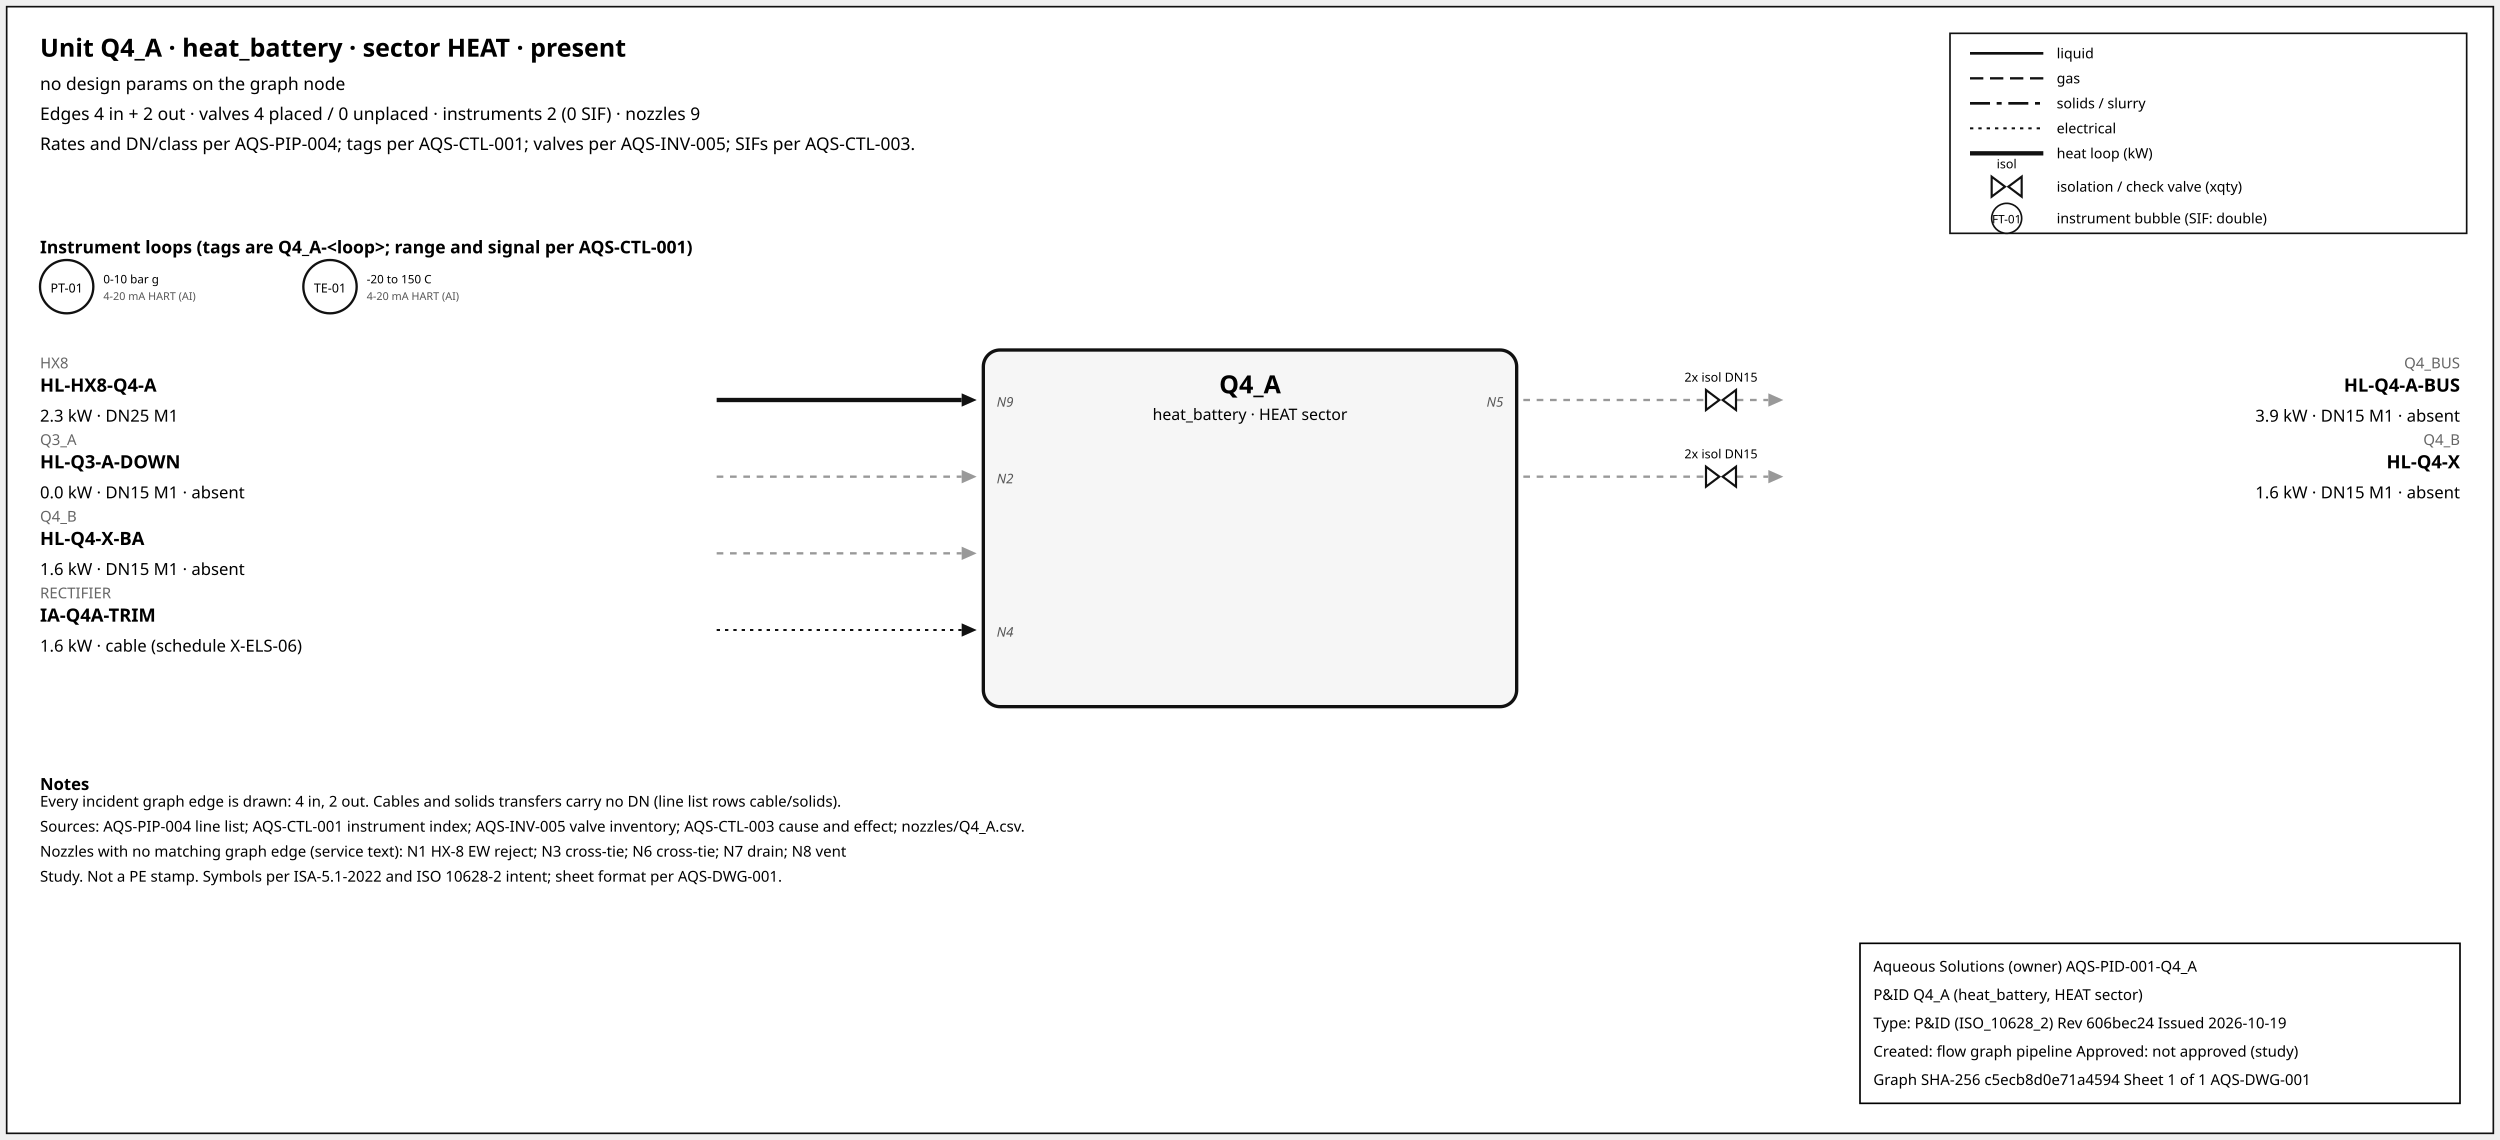
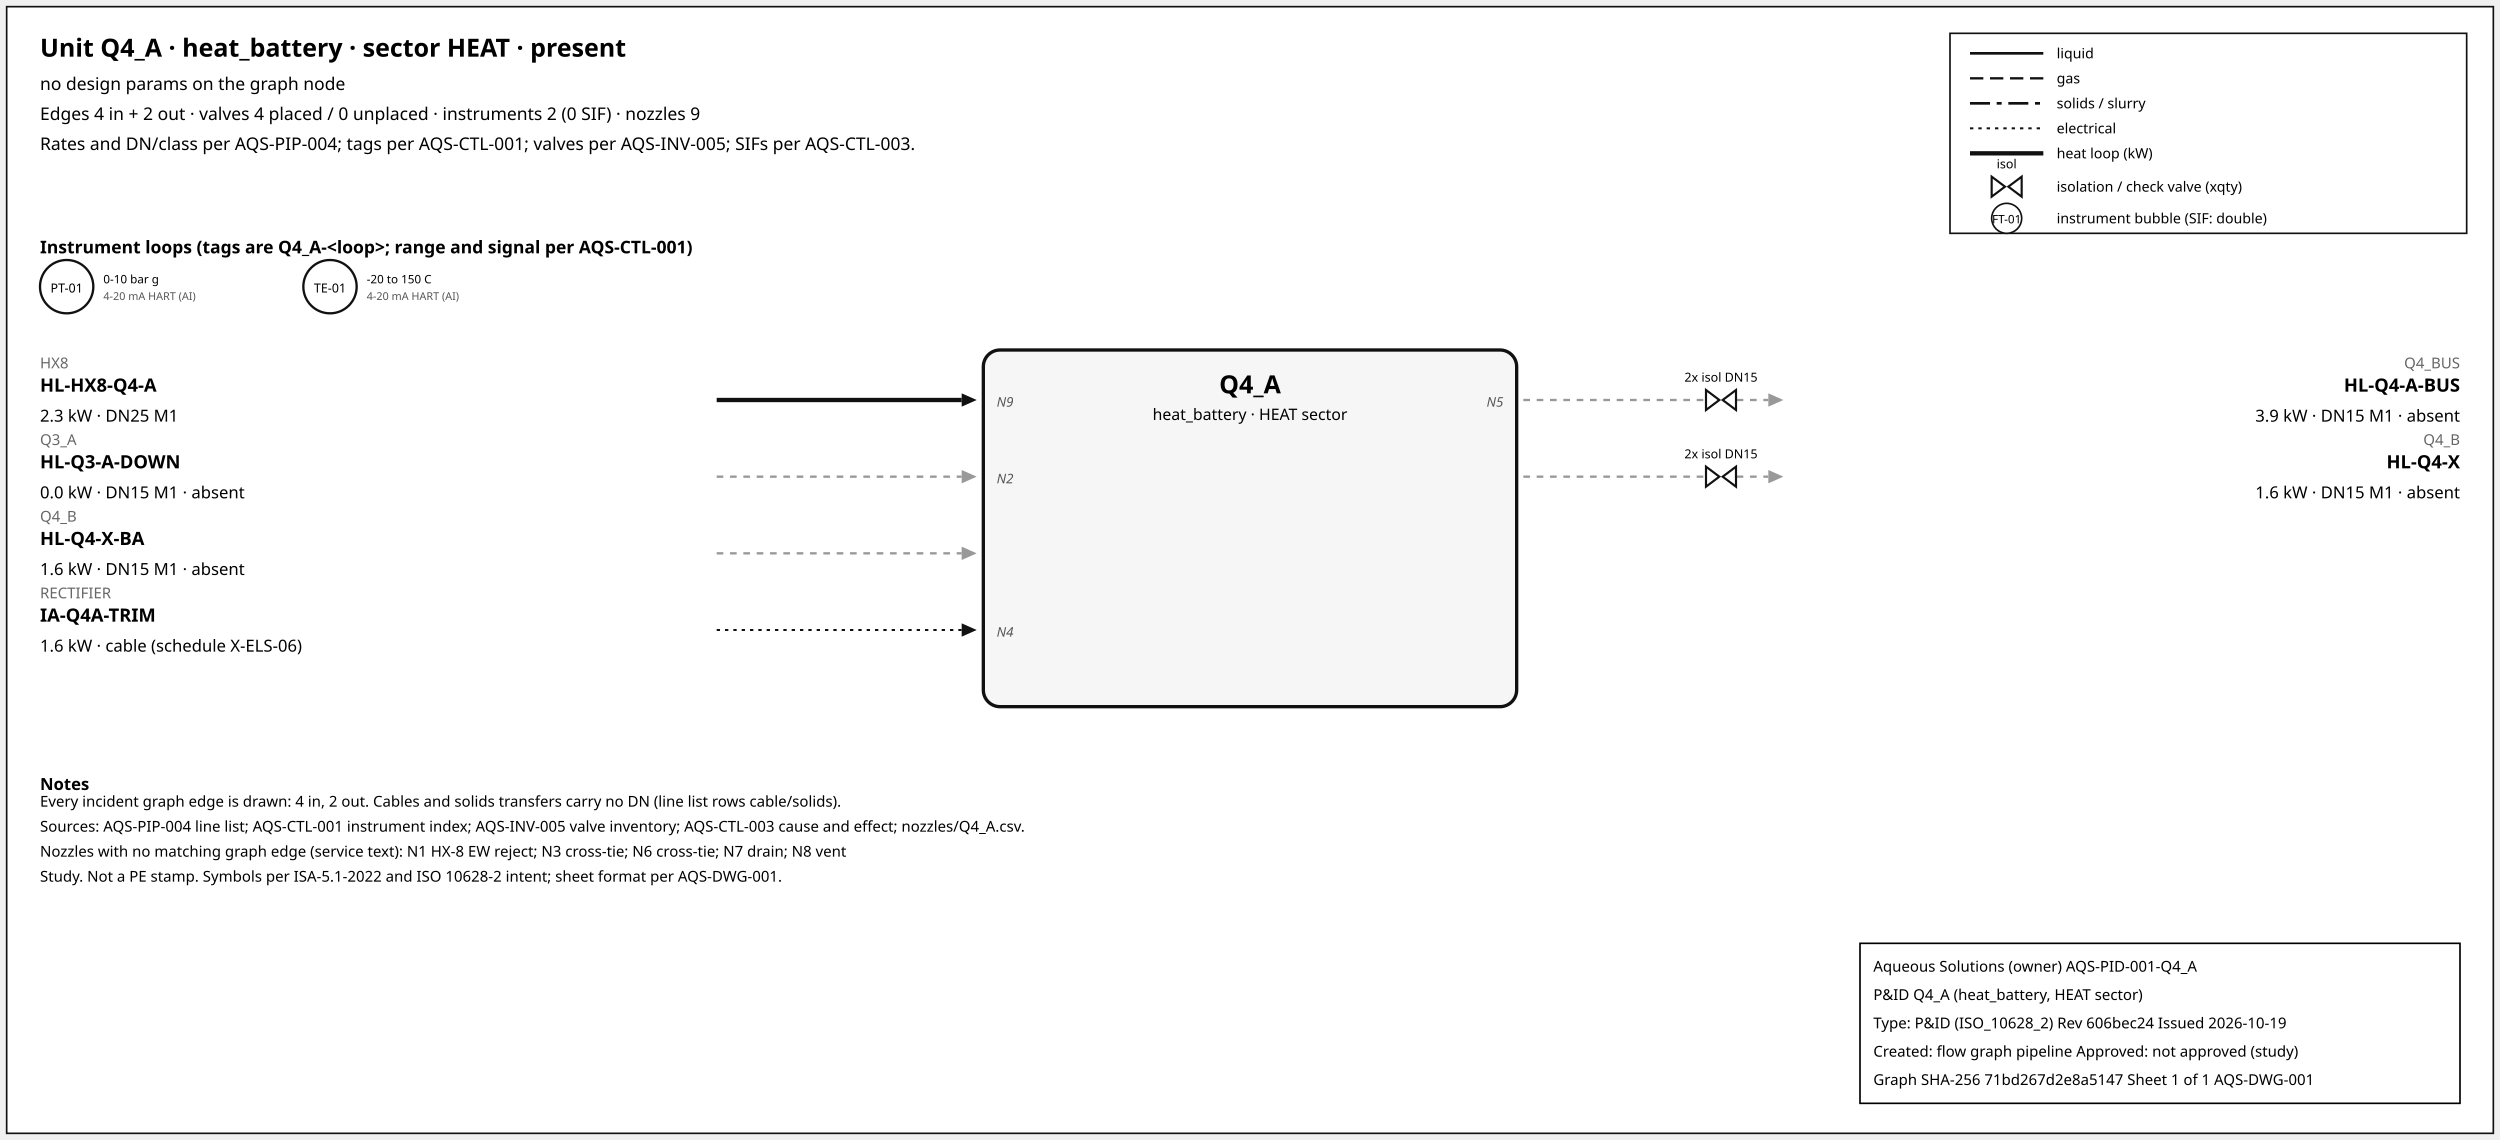
<svg xmlns="http://www.w3.org/2000/svg" width="1500" height="684" font-family="sans-serif">
  <rect x="4" y="4" width="1492" height="676" fill="white" stroke="#111" />
  <text x="24" y="34" font-size="15" font-weight="600">Unit Q4_A · heat_battery · sector HEAT · present</text>
  <text x="24" y="54" font-size="10.5">no design params on the graph node</text>
  <text x="24" y="72" font-size="10.5">Edges 4 in + 2 out · valves 4 placed / 0 unplaced · instruments 2 (0 SIF) · nozzles 9</text>
  <text x="24" y="90" font-size="10.5">Rates and DN/class per AQS-PIP-004; tags per AQS-CTL-001; valves per AQS-INV-005; SIFs per AQS-CTL-003.</text>
  <rect x="1170" y="20" width="310" height="120" fill="white" stroke="#111" />
  <line x1="1182" y1="32" x2="1226" y2="32" stroke="#111" stroke-width="1.6" />
  <text x="1234" y="35" font-size="8.5">liquid</text>
  <line x1="1182" y1="47" x2="1226" y2="47" stroke="#111" stroke-width="1.4" stroke-dasharray="8,4" />
  <text x="1234" y="50" font-size="8.5">gas</text>
  <line x1="1182" y1="62" x2="1226" y2="62" stroke="#111" stroke-width="1.6" stroke-dasharray="12,4,3,4" />
  <text x="1234" y="65" font-size="8.5">solids / slurry</text>
  <line x1="1182" y1="77" x2="1226" y2="77" stroke="#111" stroke-width="1.2" stroke-dasharray="2,3" />
  <text x="1234" y="80" font-size="8.5">electrical</text>
  <line x1="1182" y1="92" x2="1226" y2="92" stroke="#111" stroke-width="2.6" />
  <text x="1234" y="95" font-size="8.5">heat loop (kW)</text>
  <path d="M 1195.0,106 L 1203.0,112 L 1195.0,118 Z M 1213.0,106 L 1205.0,112 L 1213.0,118 Z" fill="white" stroke="#111" stroke-width="1.3" />
  <text x="1204.0" y="101.0" font-size="7.5" text-anchor="middle">isol</text>
  <text x="1234" y="115" font-size="8.5">isolation / check valve (xqty)</text>
  <circle cx="1204" cy="131" r="9" fill="white" stroke="#111" />
  <text x="1204" y="134" font-size="7" text-anchor="middle">FT-01</text>
  <text x="1234" y="134" font-size="8.5">instrument bubble (SIF: double)</text>
  <text x="24" y="152" font-size="10.5" font-weight="600">Instrument loops (tags are Q4_A-&lt;loop&gt;; range and signal per AQS-CTL-001)</text>
  <circle cx="40" cy="172" r="16" fill="white" stroke="#111" stroke-width="1.4" />
  <text x="40" y="175.5" font-size="7.5" text-anchor="middle">PT-01</text>
  <text x="62" y="170" font-size="7">0-10 bar g</text>
  <text x="62" y="180" font-size="6.5" fill="#555">4-20 mA HART (AI)</text>
  <circle cx="198" cy="172" r="16" fill="white" stroke="#111" stroke-width="1.4" />
  <text x="198" y="175.5" font-size="7.5" text-anchor="middle">TE-01</text>
  <text x="220" y="170" font-size="7">-20 to 150 C</text>
  <text x="220" y="180" font-size="6.5" fill="#555">4-20 mA HART (AI)</text>
  <rect x="590" y="210" width="320" height="214" rx="10" fill="#f6f6f6" stroke="#111" stroke-width="2" />
  <text x="750.0" y="236" font-size="15" font-weight="700" text-anchor="middle">Q4_A</text>
  <text x="750.0" y="252" font-size="9.5" text-anchor="middle">heat_battery · HEAT sector</text>
  <line x1="430" y1="240" x2="577" y2="240" stroke="#111" stroke-width="2.6" class="edge-in" />
  <polygon points="586,240 577,236 577,244" fill="#111" />
  <text x="24" y="221" font-size="9" fill="#666" text-anchor="start">HX8</text>
  <text x="24" y="235" font-size="11" font-weight="600" text-anchor="start">HL-HX8-Q4-A</text>
  <text x="24" y="253" font-size="10" text-anchor="start">2.3 kW · DN25 M1</text>
  <text x="598" y="244" font-size="8" font-style="italic" fill="#555" text-anchor="start">N9</text>
  <line x1="430" y1="286" x2="577" y2="286" stroke="#999" stroke-width="1.4" stroke-dasharray="4,4" class="edge-in" />
  <polygon points="586,286 577,282 577,290" fill="#999" />
  <text x="24" y="267" font-size="9" fill="#666" text-anchor="start">Q3_A</text>
  <text x="24" y="281" font-size="11" font-weight="600" text-anchor="start">HL-Q3-A-DOWN</text>
  <text x="24" y="299" font-size="10" text-anchor="start">0.0 kW · DN15 M1 · absent</text>
  <text x="598" y="290" font-size="8" font-style="italic" fill="#555" text-anchor="start">N2</text>
  <line x1="430" y1="332" x2="577" y2="332" stroke="#999" stroke-width="1.4" stroke-dasharray="4,4" class="edge-in" />
  <polygon points="586,332 577,328 577,336" fill="#999" />
  <text x="24" y="313" font-size="9" fill="#666" text-anchor="start">Q4_B</text>
  <text x="24" y="327" font-size="11" font-weight="600" text-anchor="start">HL-Q4-X-BA</text>
  <text x="24" y="345" font-size="10" text-anchor="start">1.6 kW · DN15 M1 · absent</text>
  <line x1="430" y1="378" x2="577" y2="378" stroke="#111" stroke-width="1.2" stroke-dasharray="2,3" class="edge-in" />
  <polygon points="586,378 577,374 577,382" fill="#111" />
  <text x="24" y="359" font-size="9" fill="#666" text-anchor="start">RECTIFIER</text>
  <text x="24" y="373" font-size="11" font-weight="600" text-anchor="start">IA-Q4A-TRIM</text>
  <text x="24" y="391" font-size="10" text-anchor="start">1.6 kW · cable (schedule X-ELS-06)</text>
  <text x="598" y="382" font-size="8" font-style="italic" fill="#555" text-anchor="start">N4</text>
  <line x1="914" y1="240" x2="1061" y2="240" stroke="#999" stroke-width="1.4" stroke-dasharray="4,4" class="edge-out" />
  <polygon points="1070,240 1061,236 1061,244" fill="#999" />
  <text x="1476" y="221" font-size="9" fill="#666" text-anchor="end">Q4_BUS</text>
  <text x="1476" y="235" font-size="11" font-weight="600" text-anchor="end">HL-Q4-A-BUS</text>
  <text x="1476" y="253" font-size="10" text-anchor="end">3.9 kW · DN15 M1 · absent</text>
  <text x="902" y="244" font-size="8" font-style="italic" fill="#555" text-anchor="end">N5</text>
  <path d="M 1023.6,234 L 1031.6,240 L 1023.6,246 Z M 1041.6,234 L 1033.6,240 L 1041.6,246 Z" fill="white" stroke="#111" stroke-width="1.3" />
  <text x="1032.6" y="229.0" font-size="7.5" text-anchor="middle">2x isol DN15</text>
  <line x1="914" y1="286" x2="1061" y2="286" stroke="#999" stroke-width="1.4" stroke-dasharray="4,4" class="edge-out" />
  <polygon points="1070,286 1061,282 1061,290" fill="#999" />
  <text x="1476" y="267" font-size="9" fill="#666" text-anchor="end">Q4_B</text>
  <text x="1476" y="281" font-size="11" font-weight="600" text-anchor="end">HL-Q4-X</text>
  <text x="1476" y="299" font-size="10" text-anchor="end">1.6 kW · DN15 M1 · absent</text>
  <path d="M 1023.6,280 L 1031.6,286 L 1023.6,292 Z M 1041.6,280 L 1033.6,286 L 1041.6,292 Z" fill="white" stroke="#111" stroke-width="1.3" />
  <text x="1032.6" y="275.0" font-size="7.5" text-anchor="middle">2x isol DN15</text>
  <text x="24" y="474" font-size="10" font-weight="600">Notes</text>
  <text x="24" y="484" font-size="9">Every incident graph edge is drawn: 4 in, 2 out. Cables and solids transfers carry no DN (line list rows cable/solids).</text>
  <text x="24" y="499" font-size="9">Sources: AQS-PIP-004 line list; AQS-CTL-001 instrument index; AQS-INV-005 valve inventory; AQS-CTL-003 cause and effect; nozzles/Q4_A.csv.</text>
  <text x="24" y="514" font-size="9">Nozzles with no matching graph edge (service text): N1 HX-8 EW reject; N3 cross-tie; N6 cross-tie; N7 drain; N8 vent</text>
  <text x="24" y="529" font-size="9">Study. Not a PE stamp. Symbols per ISA-5.1-2022 and ISO 10628-2 intent; sheet format per AQS-DWG-001.</text>
  <g id="aqs-title-block">
    <rect x="1116" y="566" width="360" height="96" fill="white" stroke="black" stroke-width="1" />
    <text x="1124" y="583" font-size="9">Aqueous Solutions (owner)   AQS-PID-001-Q4_A</text>
    <text x="1124" y="600" font-size="9">P&amp;ID Q4_A (heat_battery, HEAT sector)</text>
    <text x="1124" y="617" font-size="9">Type: P&amp;ID (ISO_10628_2)   Rev 606bec24   Issued 2026-10-19</text>
    <text x="1124" y="634" font-size="9">Created: flow graph pipeline   Approved: not approved (study)</text>
-     <text x="1124" y="651" font-size="9">Graph SHA-256 c5ecb8d0e71a4594   Sheet 1 of 1   AQS-DWG-001</text>
+     <text x="1124" y="651" font-size="9">Graph SHA-256 71bd267d2e8a5147   Sheet 1 of 1   AQS-DWG-001</text>
  </g>
</svg>
